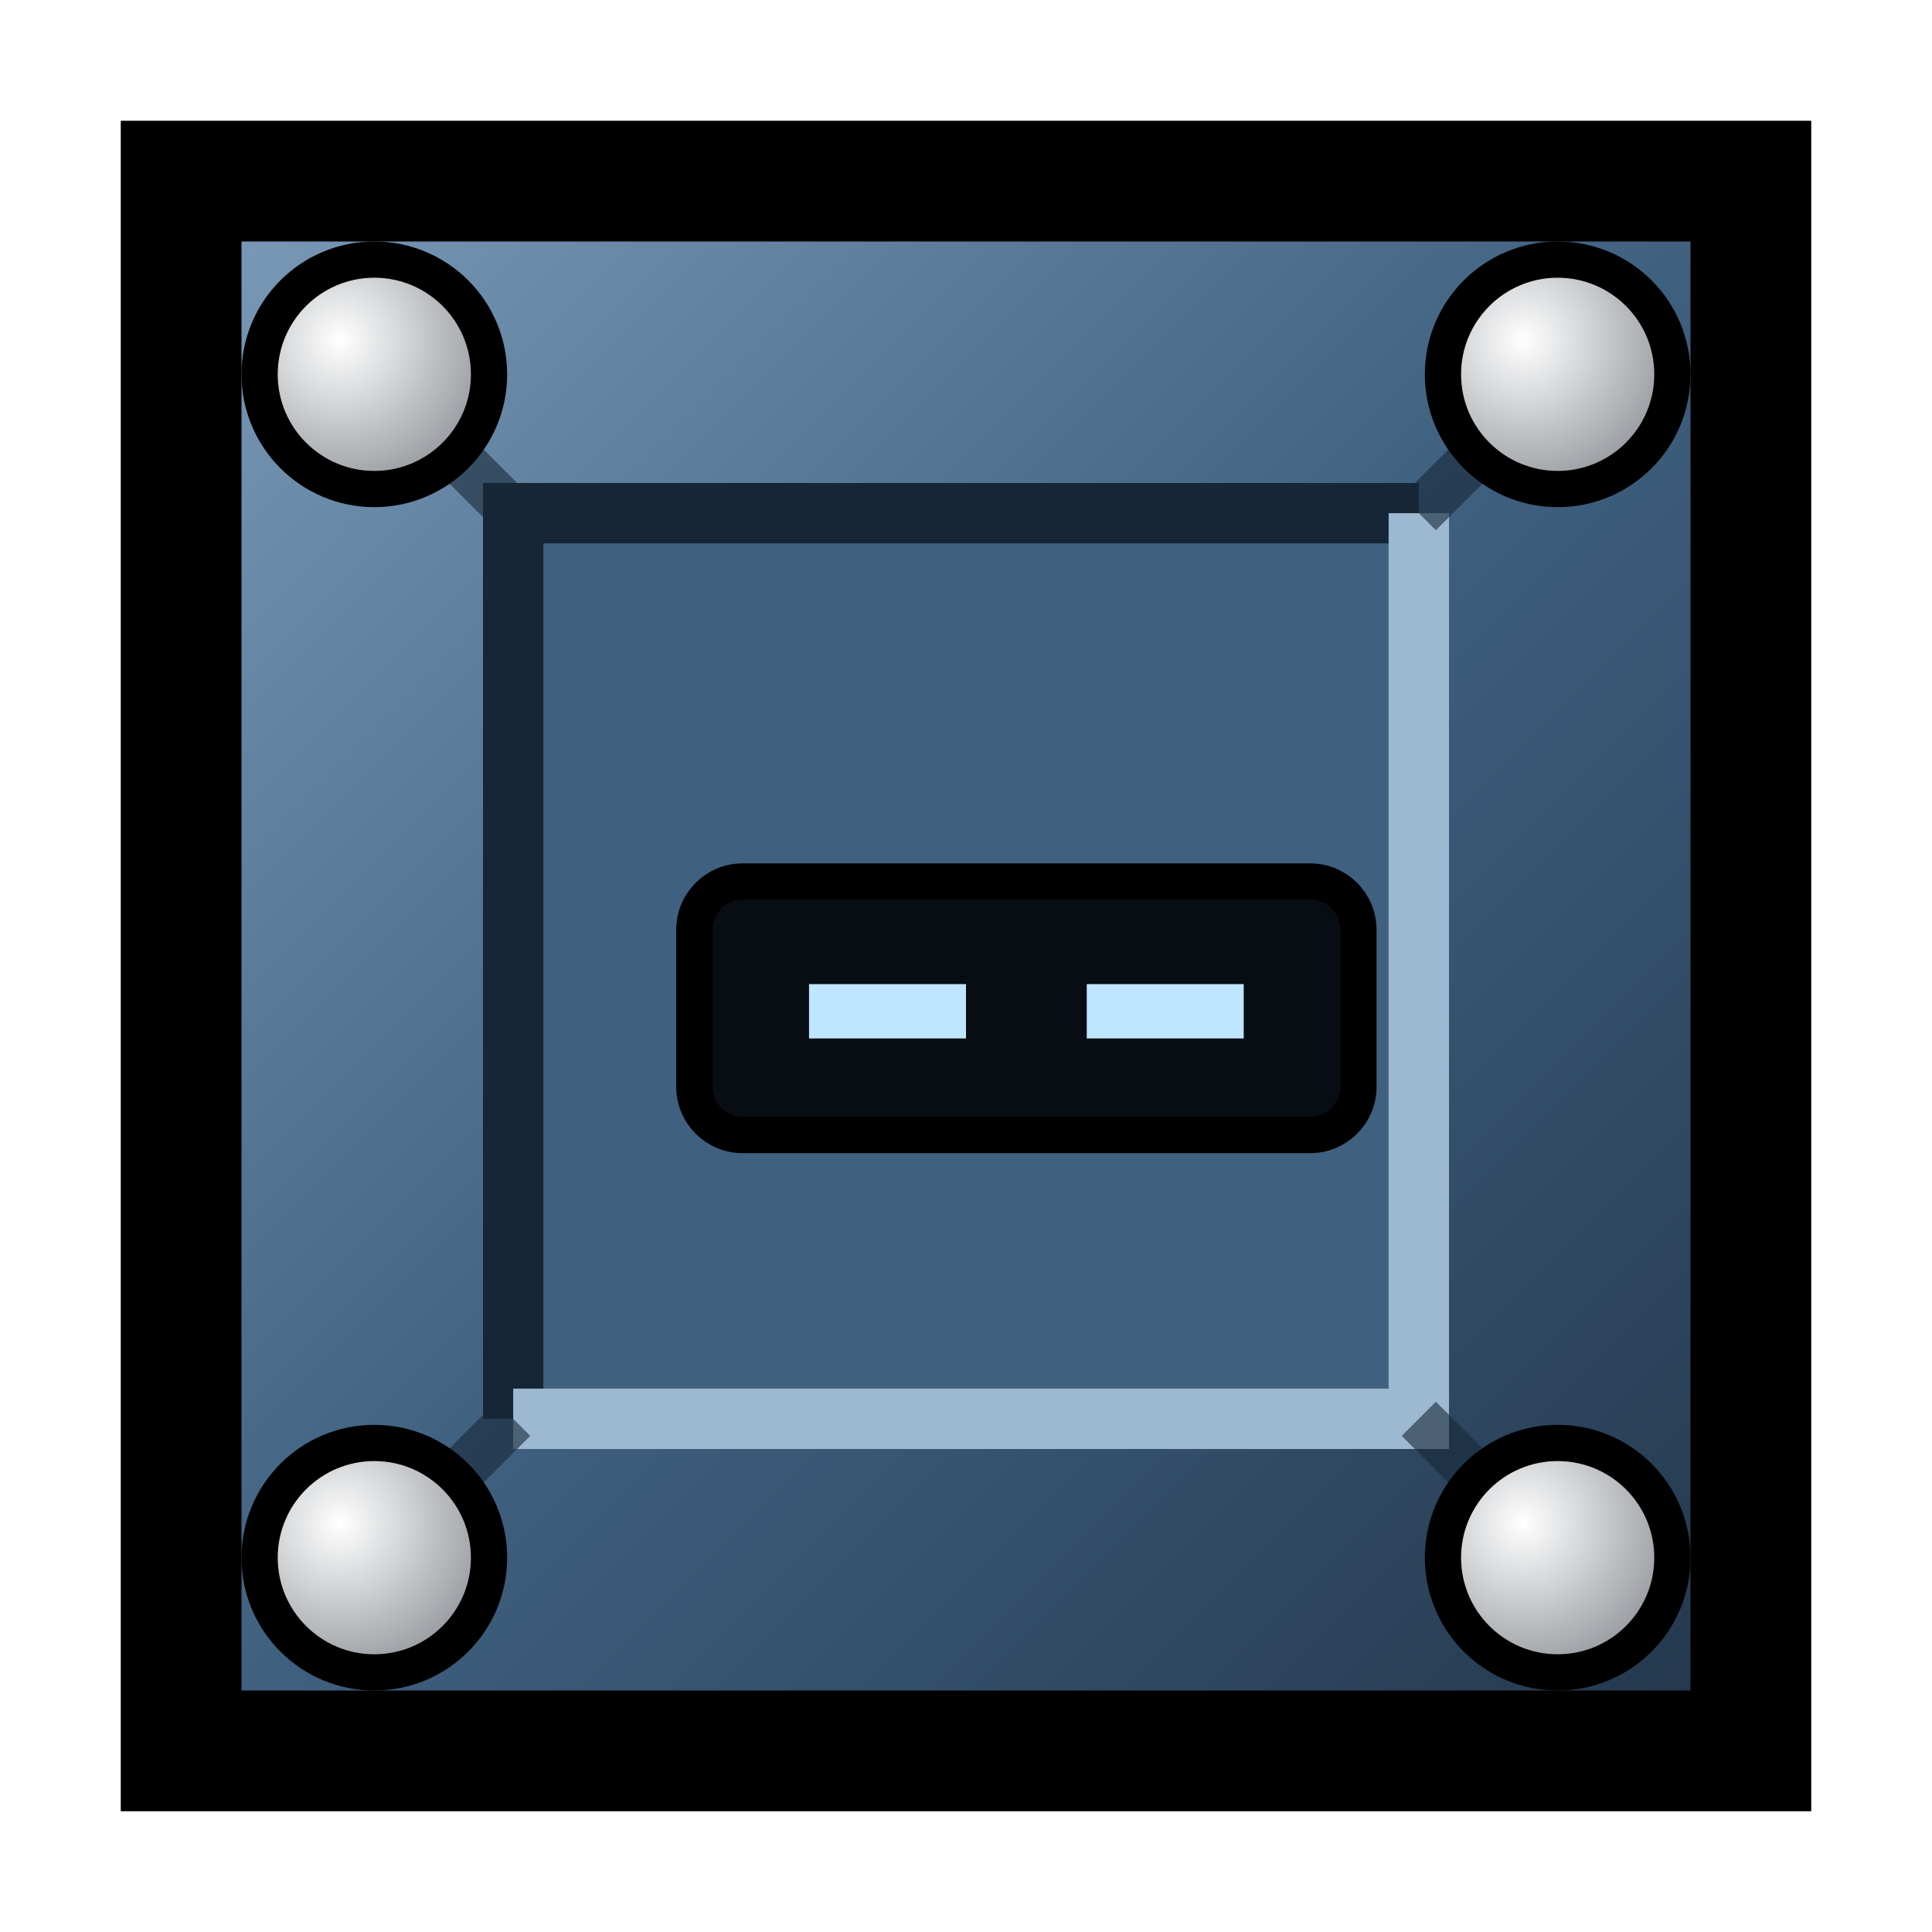
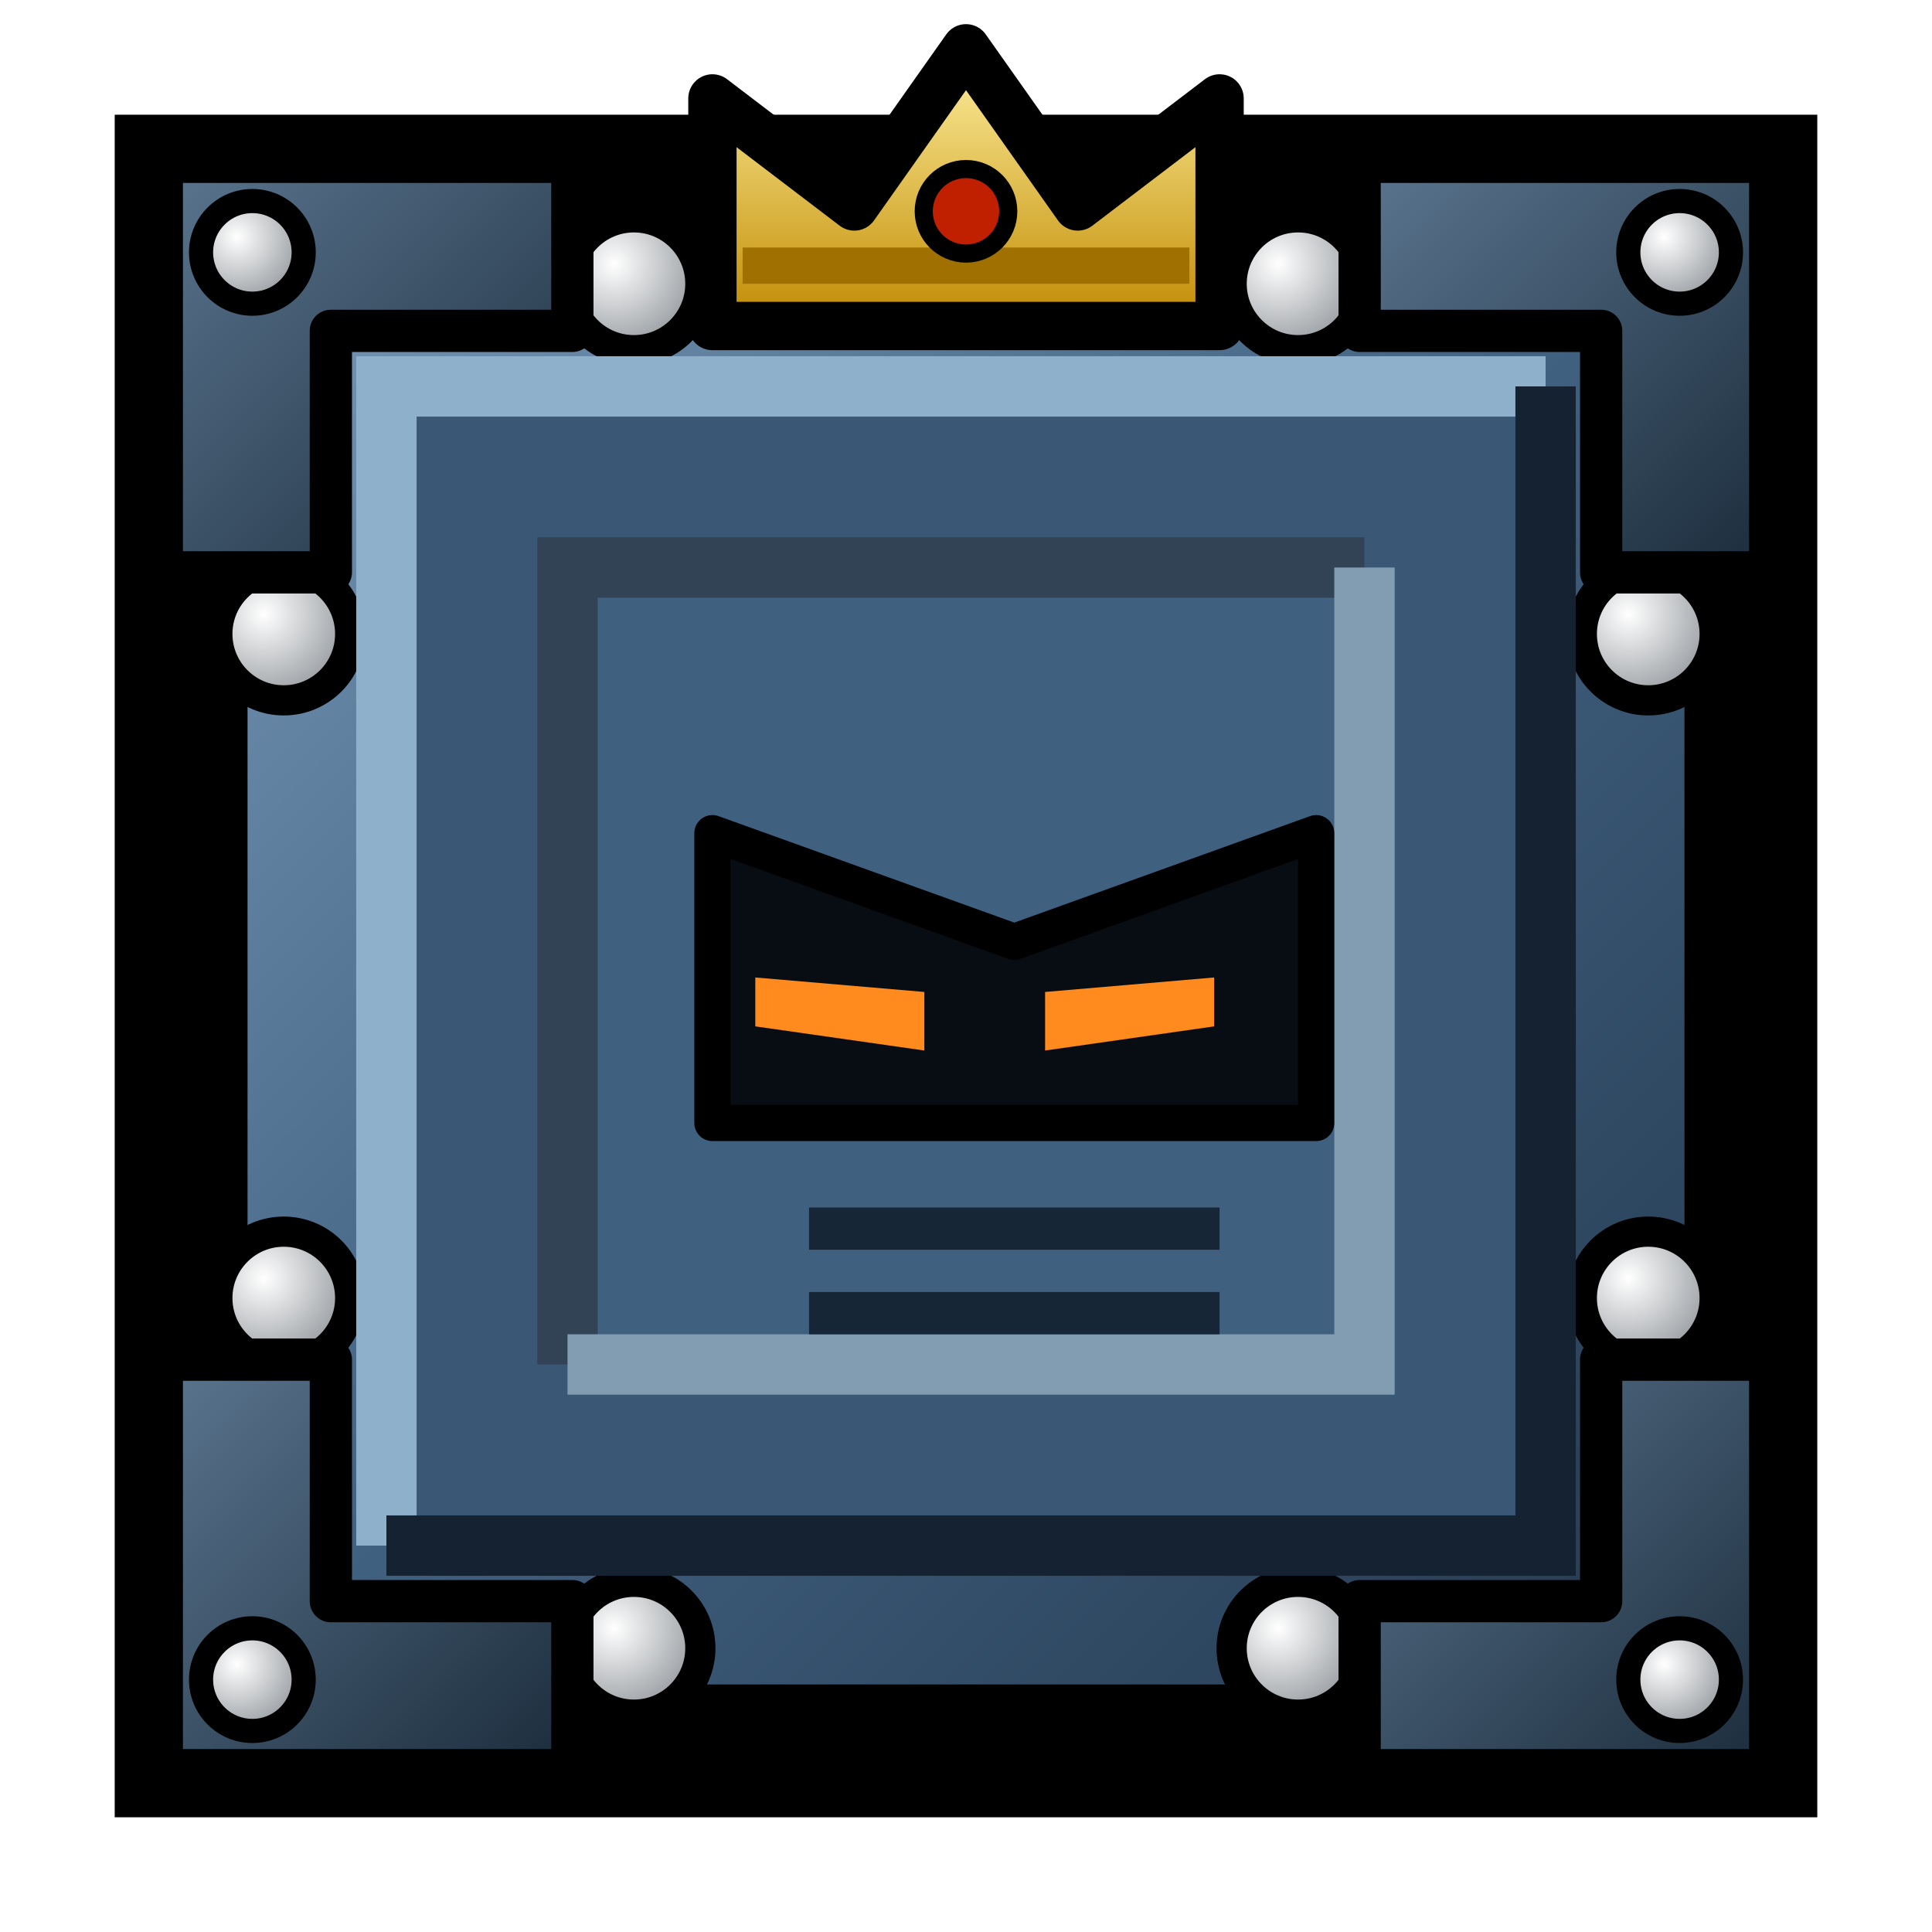
<svg xmlns="http://www.w3.org/2000/svg" viewBox="0 0 32 32">
  <defs>
+     <linearGradient id="gold" x1="0" y1="0" x2="0" y2="1">
+       <stop offset="0" stop-color="#fff0a0" />
+       <stop offset="1" stop-color="#c08a00" />
+     </linearGradient>
+     <radialGradient id="goldr" cx="0.35" cy="0.35" r="0.8">
+       <stop offset="0" stop-color="#fff6c0" />
+       <stop offset="0.6" stop-color="#e0b030" />
+       <stop offset="1" stop-color="#8a6000" />
+     </radialGradient>
+     <radialGradient id="ember" cx="0.4" cy="0.35" r="0.7">
+       <stop offset="0" stop-color="#ffe9a8" />
+       <stop offset="0.5" stop-color="#ff8a1e" />
+       <stop offset="1" stop-color="#8a2000" />
+     </radialGradient>
    <linearGradient id="plate" x1="3" y1="3" x2="29" y2="29" gradientUnits="userSpaceOnUse">
      <stop offset="0" stop-color="#7c9cba" />
      <stop offset="0.5" stop-color="#406080" />
      <stop offset="1" stop-color="#22364a" />
+     </linearGradient>
+     <linearGradient id="bracket" x1="0" y1="0" x2="1" y2="1">
+       <stop offset="0" stop-color="#5b7690" />
+       <stop offset="1" stop-color="#1b2c3b" />
    </linearGradient>
    <radialGradient id="rivet" cx="0.35" cy="0.35" r="0.75">
      <stop offset="0" stop-color="#ffffff" />
      <stop offset="1" stop-color="#8a8f94" />
    </radialGradient>
  </defs>
-   <rect x="3" y="3" width="26" height="26" fill="url(#plate)" stroke="#000000" stroke-width="2" />
-   <rect x="8.5" y="8.5" width="15" height="15" fill="#406080" />
-   <path d="M8.5 23.5 V8.5 H23.5" fill="none" stroke="#162636" stroke-width="1" />
-   <path d="M23.5 8.5 V23.5 H8.5" fill="none" stroke="#9db9d1" stroke-width="1" />
-   <g stroke="#162636" stroke-width="0.8" opacity="0.6">
-     <line x1="8.5" y1="8.5" x2="6.8" y2="6.8" />
-     <line x1="23.5" y1="8.5" x2="25.2" y2="6.8" />
-     <line x1="8.5" y1="23.5" x2="6.8" y2="25.2" />
-     <line x1="23.5" y1="23.5" x2="25.2" y2="25.2" />
+   <rect x="3" y="3" width="26" height="26" fill="url(#plate)" stroke="#000000" stroke-width="2.2" />
+   <g fill="url(#rivet)" stroke="#000000" stroke-width="0.5">
+     <circle cx="10.5" cy="4.7" r="1.1" />
+     <circle cx="21.5" cy="4.7" r="1.1" />
+     <circle cx="10.5" cy="27.3" r="1.1" />
+     <circle cx="21.5" cy="27.3" r="1.1" />
+     <circle cx="4.7" cy="10.5" r="1.1" />
+     <circle cx="4.7" cy="21.5" r="1.1" />
+     <circle cx="27.3" cy="10.5" r="1.1" />
+     <circle cx="27.3" cy="21.5" r="1.1" />
  </g>
-   <g fill="url(#rivet)" stroke="#000000" stroke-width="0.6">
-     <circle cx="6.2" cy="6.2" r="1.9" />
-     <circle cx="25.8" cy="6.2" r="1.9" />
-     <circle cx="6.2" cy="25.8" r="1.9" />
-     <circle cx="25.8" cy="25.8" r="1.9" />
+   <rect x="6.4" y="6.4" width="19.2" height="19.2" fill="#3a5876" />
+   <path d="M6.4 25.6 V6.4 H25.6" fill="none" stroke="#8fb0cb" stroke-width="1" />
+   <path d="M25.6 6.4 V25.6 H6.4" fill="none" stroke="#142231" stroke-width="1" />
+   <rect x="9.4" y="9.4" width="13.2" height="13.2" fill="#406080" />
+   <path d="M9.4 22.6 V9.4 H22.6" fill="none" stroke="#314355" stroke-width="1" />
+   <path d="M22.6 9.4 V22.6 H9.4" fill="none" stroke="#829cb2" stroke-width="1" />
+   <g transform="translate(0.8 0.8)">
+     <polygon points="11,13 16,14.8 21,13 21,17.8 11,17.8" fill="#070d12" stroke="#000000" stroke-width="0.6" stroke-linejoin="round" />
+     <g fill="#ff8a1e">
+       <polygon points="11.71,15.39 14.51,15.63 14.51,16.6 11.71,16.2" />
+       <polygon points="19.31,15.39 16.51,15.63 16.51,16.6 19.31,16.2" />
+     </g>
+     <g fill="#162636">
+       <rect x="12.6" y="19.2" width="6.8" height="0.7" />
+       <rect x="12.6" y="20.6" width="6.8" height="0.7" />
+     </g>
  </g>
-   <g transform="translate(1 1)">
-     <rect x="10.5" y="13.6" width="11" height="4.2" rx="0.8" fill="#070d12" stroke="#000000" stroke-width="0.6" />
-     <rect x="12.4" y="15.3" width="2.6" height="0.9" fill="#bfe6ff" />
-     <rect x="17" y="15.3" width="2.6" height="0.9" fill="#bfe6ff" />
+   <g fill="url(#bracket)" stroke="#000000" stroke-width="0.7" stroke-linejoin="round">
+     <polygon points="2.68,2.68 9.48,2.68 9.48,5.48 5.48,5.48 5.48,9.48 2.68,9.48" />
+     <circle cx="4.18" cy="4.18" r="0.85" fill="url(#rivet)" stroke-width="0.4" />
+     <polygon points="29.32,2.68 22.52,2.68 22.52,5.48 26.52,5.48 26.52,9.48 29.32,9.48" />
+     <circle cx="27.82" cy="4.18" r="0.85" fill="url(#rivet)" stroke-width="0.4" />
+     <polygon points="2.68,29.32 9.48,29.32 9.48,26.52 5.48,26.52 5.48,22.52 2.68,22.52" />
+     <circle cx="4.18" cy="27.82" r="0.85" fill="url(#rivet)" stroke-width="0.4" />
+     <polygon points="29.32,29.32 22.52,29.32 22.52,26.52 26.52,26.52 26.52,22.52 29.32,22.52" />
+     <circle cx="27.82" cy="27.82" r="0.85" fill="url(#rivet)" stroke-width="0.4" />
  </g>
+   <path d="M11.8 5.4 V1.63 L14.15 3.42 L16 0.8 L17.85 3.42 L20.2 1.63 V5.4 Z" fill="url(#gold)" stroke="#000000" stroke-width="0.8" stroke-linejoin="round" />
+   <line x1="12.3" y1="4.4" x2="19.7" y2="4.4" stroke="#a07000" stroke-width="0.6" />
+   <circle cx="16" cy="3.5" r="0.7" fill="#c02000" stroke="#000000" stroke-width="0.3" />
</svg>
